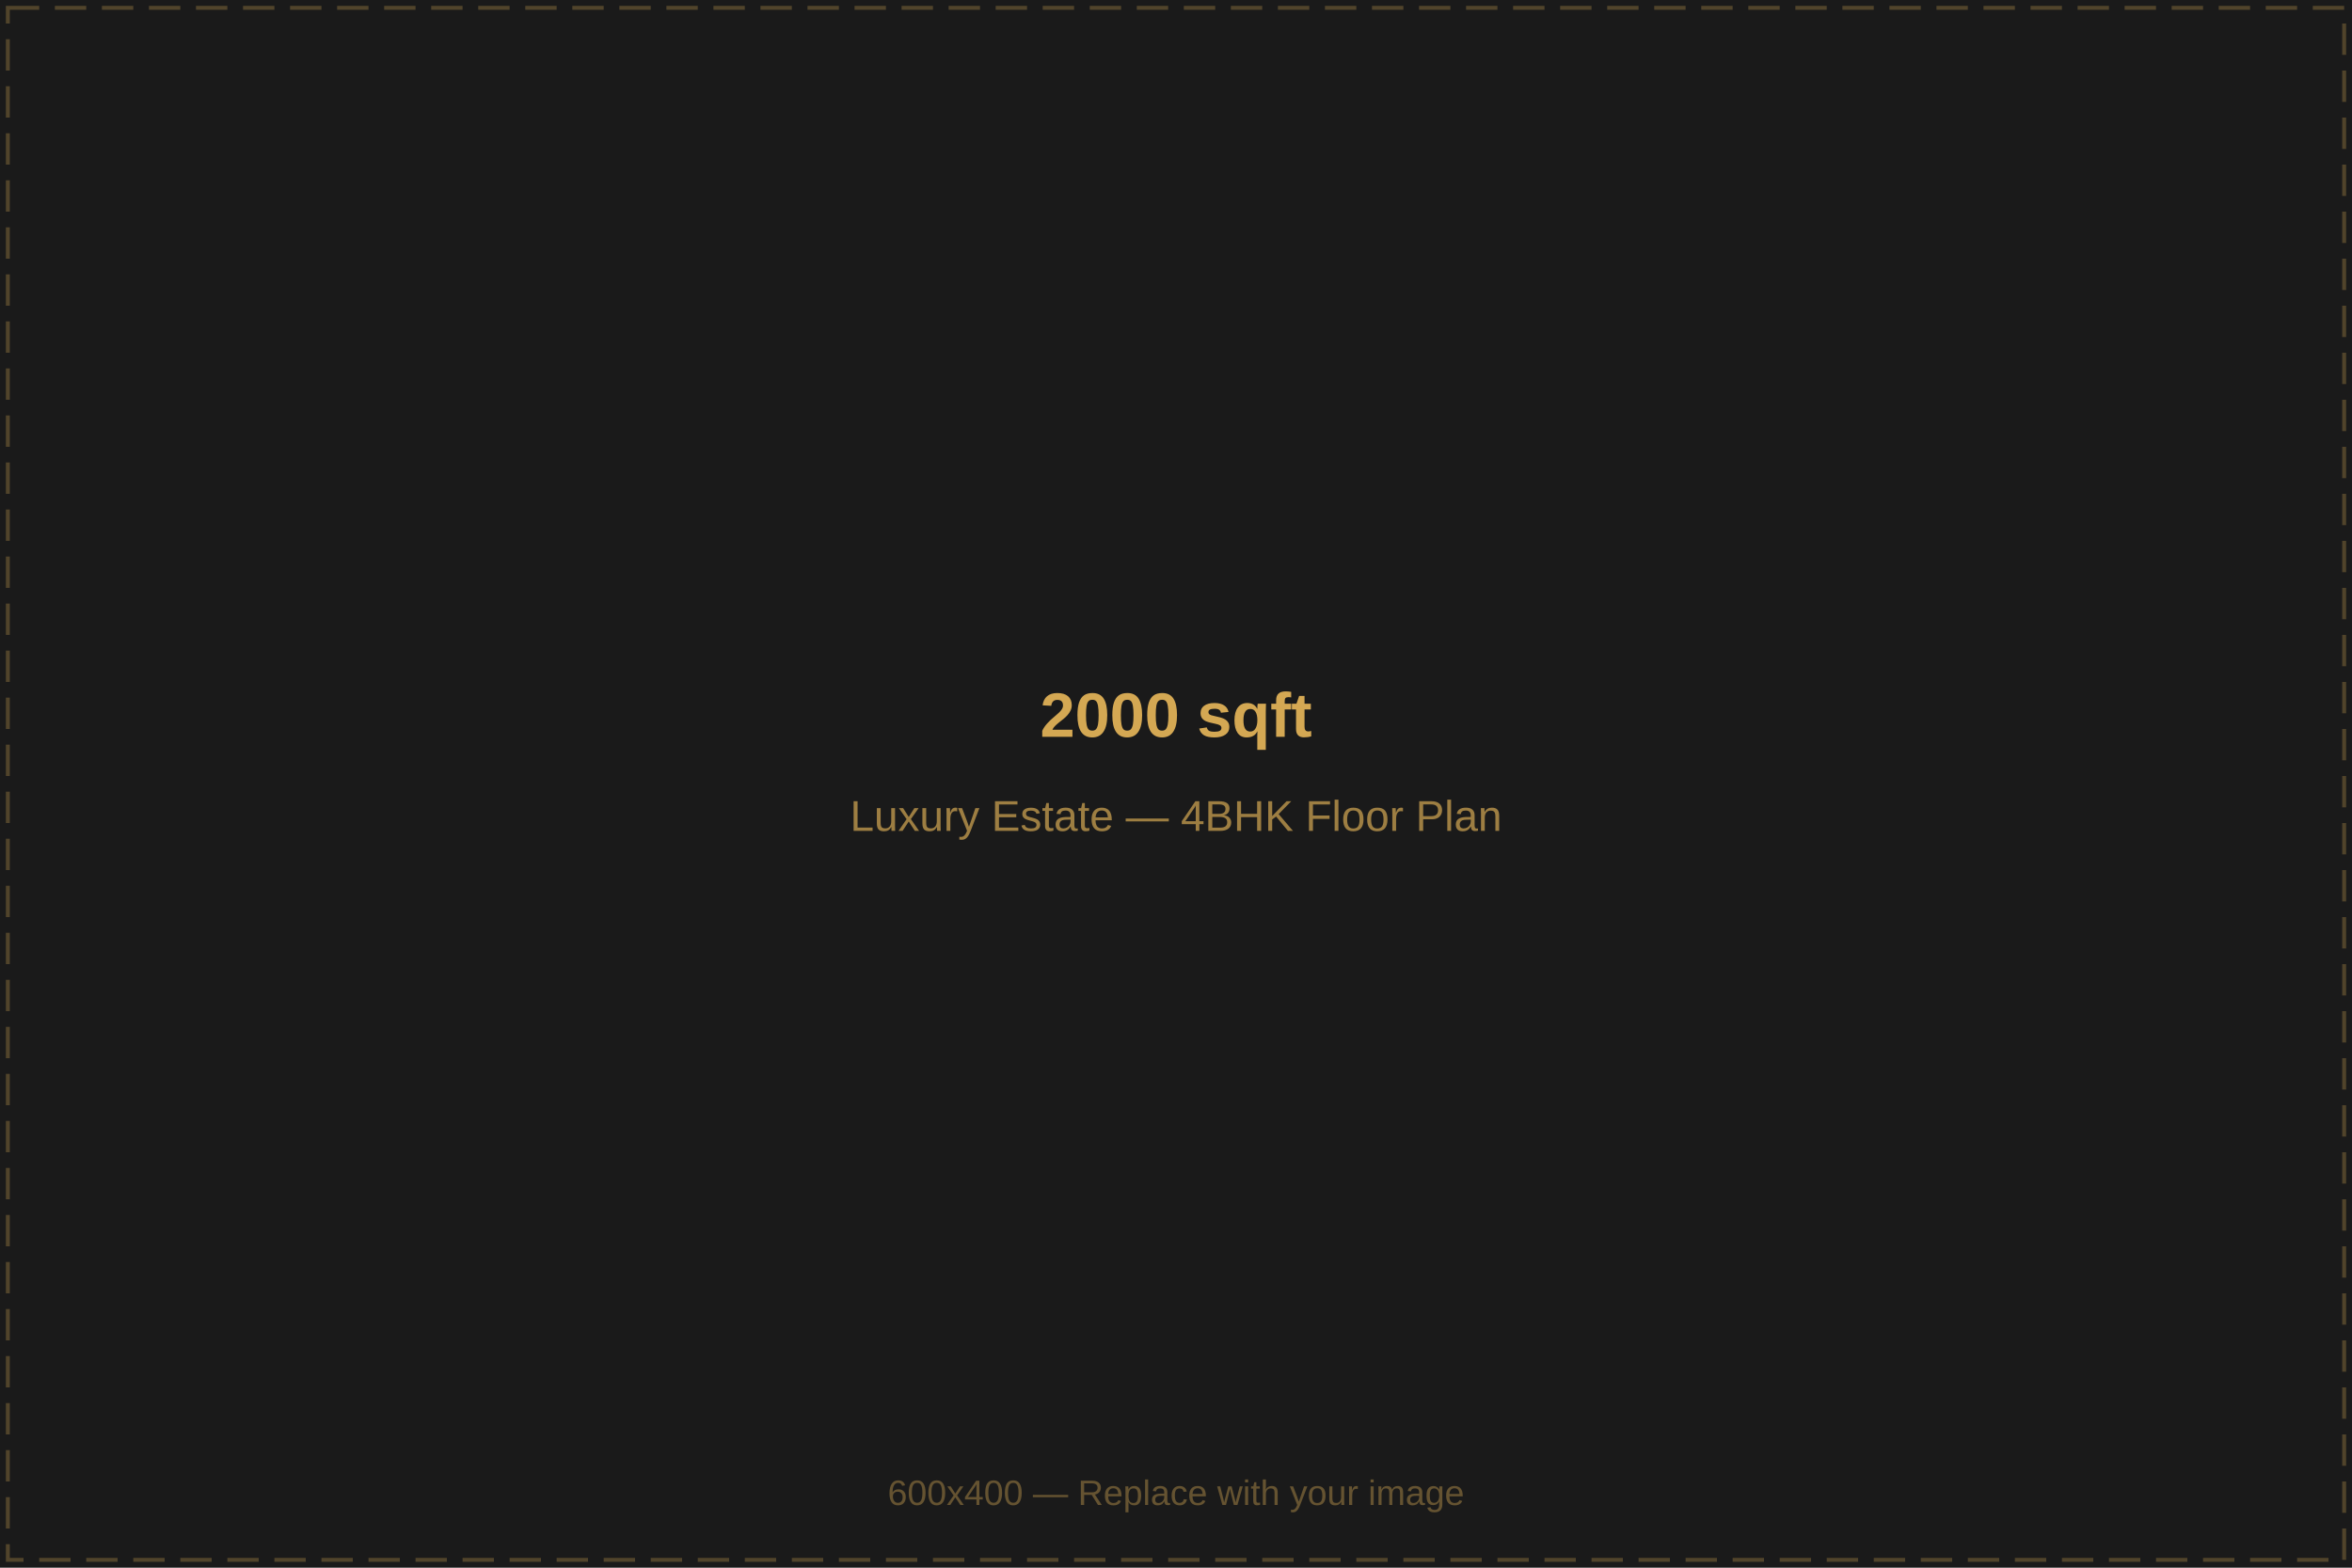
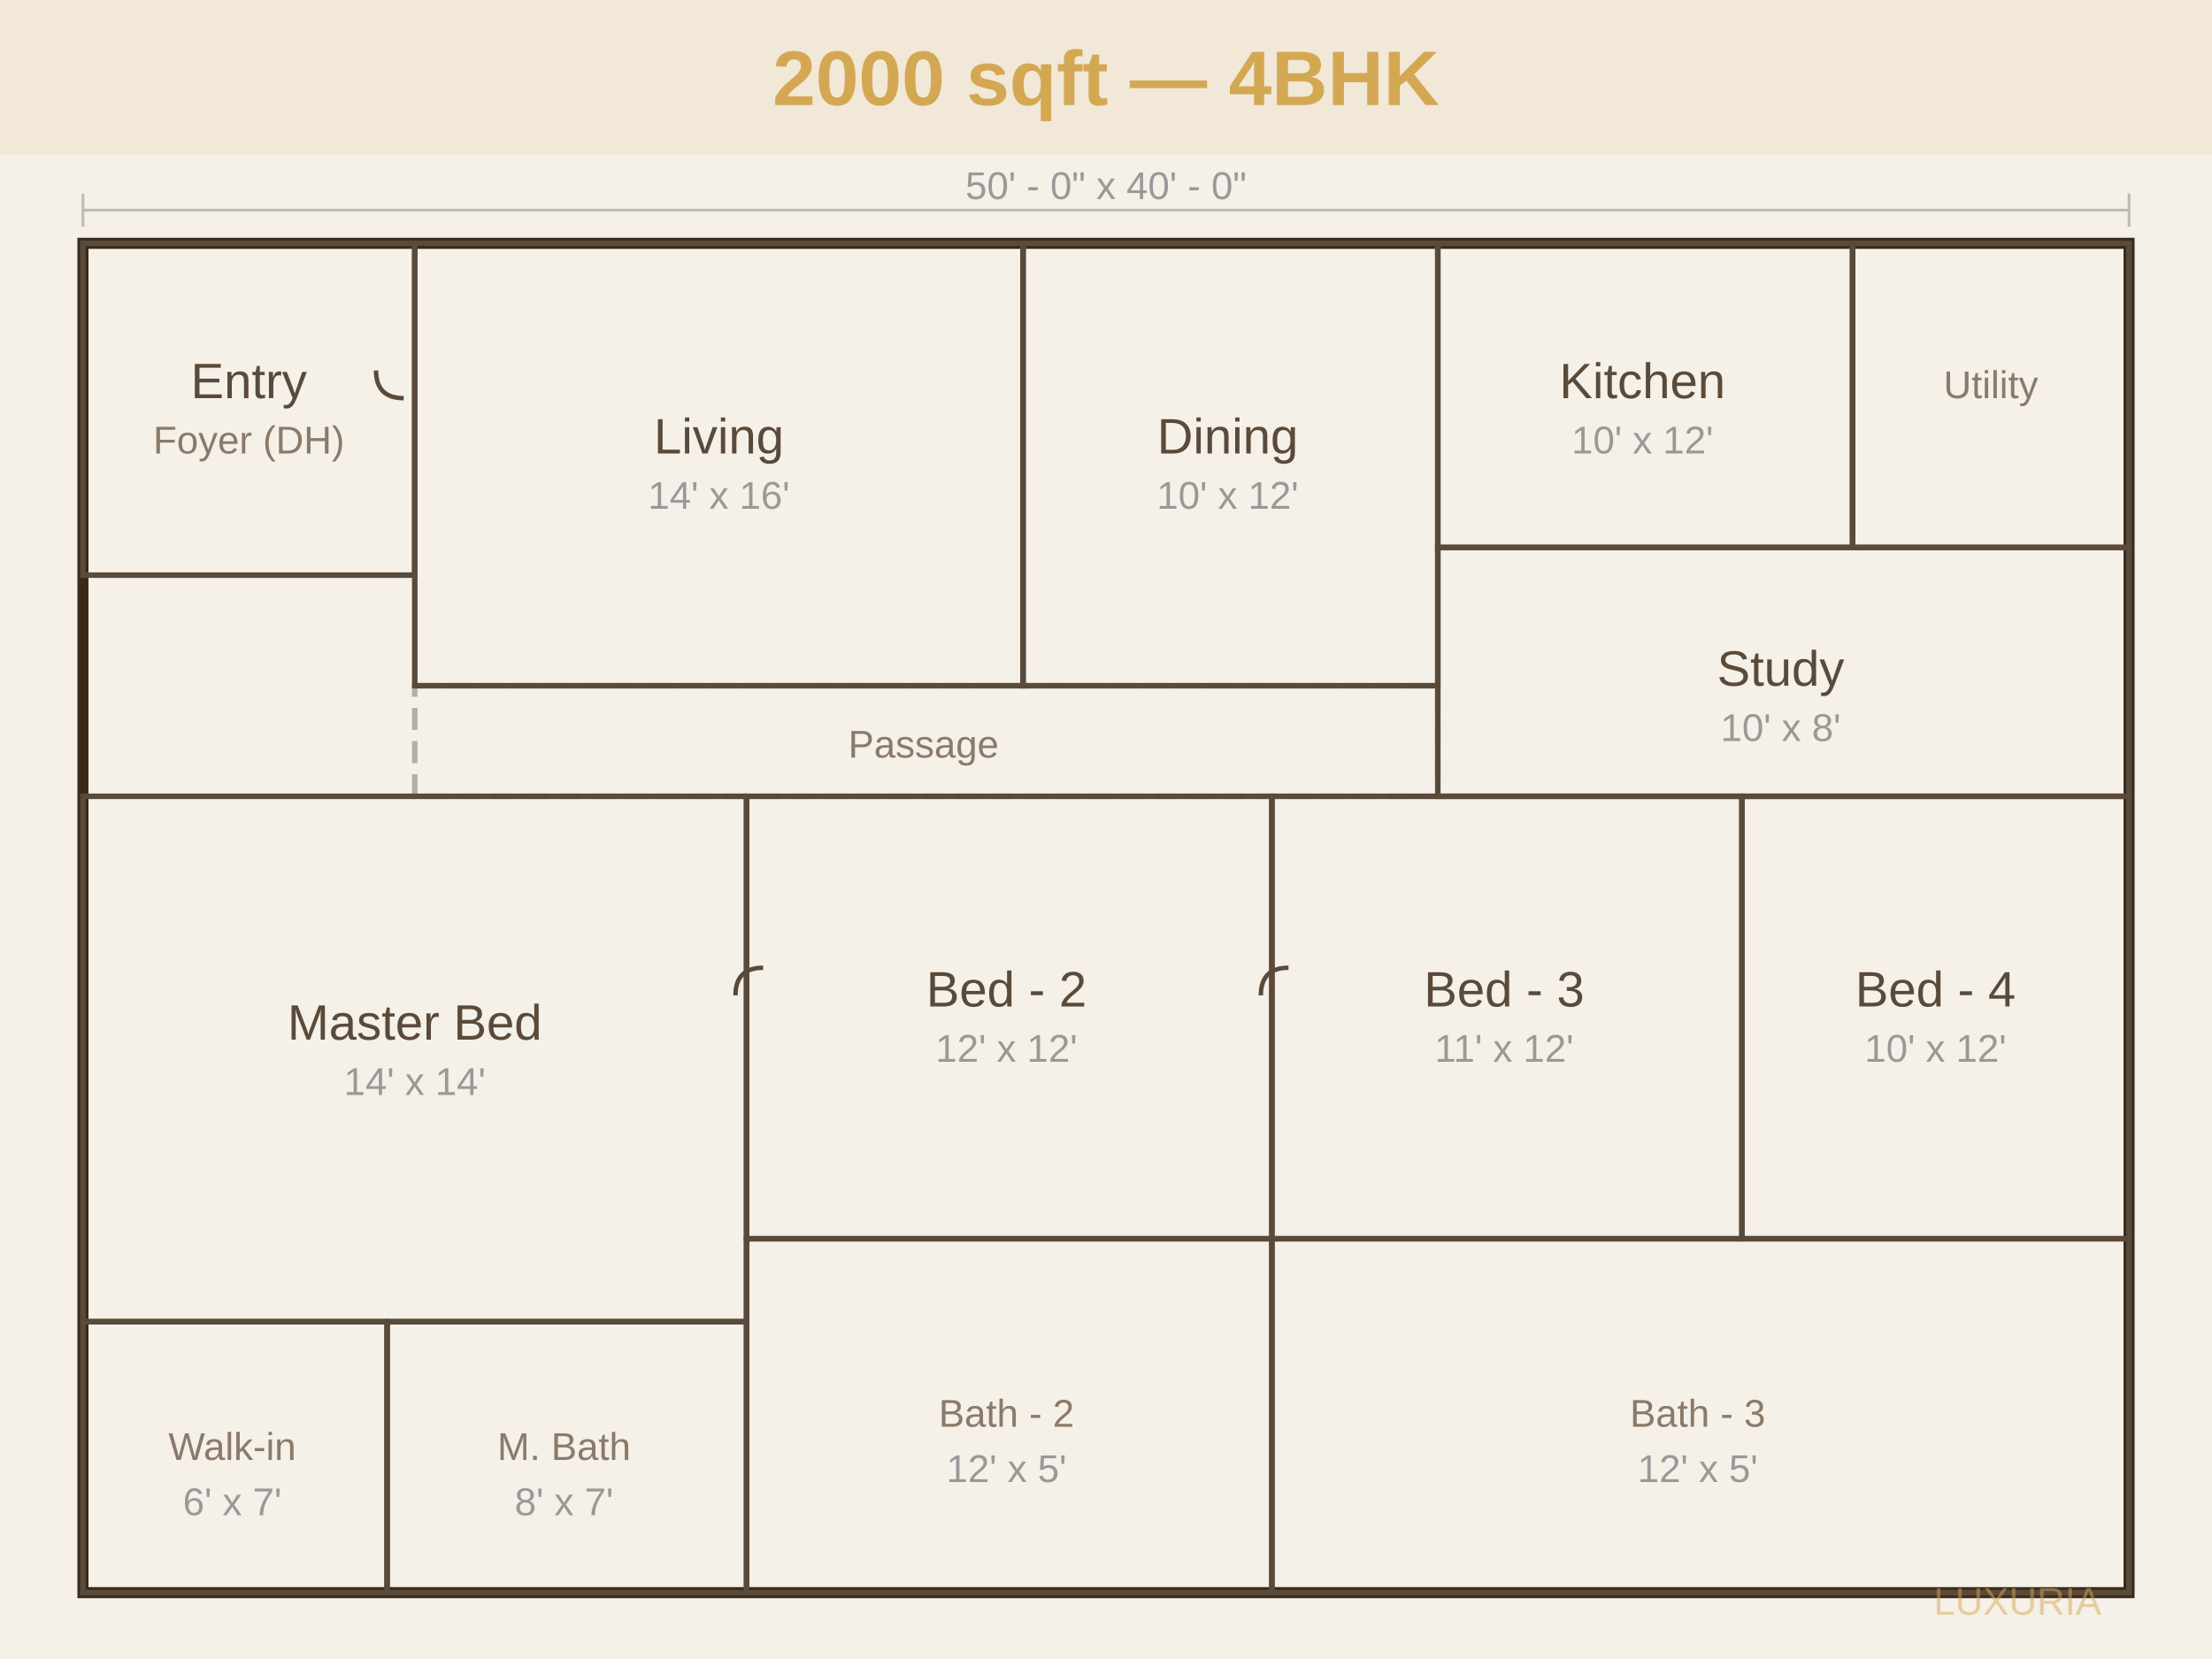
- <svg xmlns="http://www.w3.org/2000/svg" width="600" height="400" viewBox="0 0 600 400">
-   <rect width="600" height="400" fill="#1a1a1a" />
-   <rect x="2" y="2" width="596" height="396" fill="none" stroke="#d4a853" stroke-width="1" stroke-dasharray="8,4" opacity="0.3" />
-   <text x="300" y="188" text-anchor="middle" font-family="Arial,sans-serif" font-size="16" font-weight="bold" fill="#d4a853">2000 sqft</text>
-   <text x="300" y="212" text-anchor="middle" font-family="Arial,sans-serif" font-size="11" fill="#d4a853" opacity="0.7">Luxury Estate — 4BHK Floor Plan</text>
-   <text x="300" y="384" text-anchor="middle" font-family="Arial,sans-serif" font-size="9" fill="#d4a853" opacity="0.4">600x400 — Replace with your image</text>
+ <svg xmlns="http://www.w3.org/2000/svg" width="400" height="300" viewBox="0 0 400 300">
+   <defs>
+     <style>
+       .room { fill: none; stroke: #5a4a3a; stroke-width: 1; }
+       .wall { stroke: #3a2a1a; stroke-width: 2; fill: none; }
+       .label { font-family: 'Segoe UI', Arial, sans-serif; font-size: 9px; fill: #5a4a3a; text-anchor: middle; }
+       .label-sm { font-family: 'Segoe UI', Arial, sans-serif; font-size: 7px; fill: #8a7a6a; text-anchor: middle; }
+       .dim { font-family: 'Segoe UI', Arial, sans-serif; font-size: 7px; fill: #999; text-anchor: middle; }
+       .title { font-family: 'Segoe UI', Arial, sans-serif; font-size: 14px; fill: #d4a853; font-weight: 600; text-anchor: middle; }
+       .door { fill: none; stroke: #5a4a3a; stroke-width: 0.8; }
+     </style>
+   </defs>
+   <rect width="400" height="300" fill="#f5f0e8" />
+   <rect x="0" y="0" width="400" height="28" fill="#d4a853" opacity="0.12" />
+   <text x="200" y="19" class="title">2000 sqft — 4BHK</text>
+   <line x1="15" y1="38" x2="385" y2="38" stroke="#bbb" stroke-width="0.5" />
+   <line x1="15" y1="35" x2="15" y2="41" stroke="#bbb" stroke-width="0.5" />
+   <line x1="385" y1="35" x2="385" y2="41" stroke="#bbb" stroke-width="0.5" />
+   <text x="200" y="36" class="dim">50' - 0" x 40' - 0"</text>
+   <rect x="15" y="44" width="370" height="244" class="wall" />
+   <rect x="15" y="44" width="60" height="60" class="room" />
+   <text x="45" y="72" class="label">Entry</text>
+   <text x="45" y="82" class="label-sm">Foyer (DH)</text>
+   <rect x="75" y="44" width="110" height="80" class="room" />
+   <text x="130" y="82" class="label">Living</text>
+   <text x="130" y="92" class="dim">14' x 16'</text>
+   <rect x="185" y="44" width="75" height="80" class="room" />
+   <text x="222" y="82" class="label">Dining</text>
+   <text x="222" y="92" class="dim">10' x 12'</text>
+   <rect x="260" y="44" width="75" height="55" class="room" />
+   <text x="297" y="72" class="label">Kitchen</text>
+   <text x="297" y="82" class="dim">10' x 12'</text>
+   <rect x="335" y="44" width="50" height="55" class="room" />
+   <text x="360" y="72" class="label-sm">Utility</text>
+   <rect x="260" y="99" width="125" height="45" class="room" />
+   <text x="322" y="124" class="label">Study</text>
+   <text x="322" y="134" class="dim">10' x 8'</text>
+   <rect x="15" y="144" width="120" height="95" class="room" />
+   <text x="75" y="188" class="label">Master Bed</text>
+   <text x="75" y="198" class="dim">14' x 14'</text>
+   <rect x="15" y="239" width="55" height="49" class="room" />
+   <text x="42" y="264" class="label-sm">Walk-in</text>
+   <text x="42" y="274" class="dim">6' x 7'</text>
+   <rect x="70" y="239" width="65" height="49" class="room" />
+   <text x="102" y="264" class="label-sm">M. Bath</text>
+   <text x="102" y="274" class="dim">8' x 7'</text>
+   <rect x="135" y="144" width="95" height="80" class="room" />
+   <text x="182" y="182" class="label">Bed - 2</text>
+   <text x="182" y="192" class="dim">12' x 12'</text>
+   <rect x="230" y="144" width="85" height="80" class="room" />
+   <text x="272" y="182" class="label">Bed - 3</text>
+   <text x="272" y="192" class="dim">11' x 12'</text>
+   <rect x="315" y="144" width="70" height="80" class="room" />
+   <text x="350" y="182" class="label">Bed - 4</text>
+   <text x="350" y="192" class="dim">10' x 12'</text>
+   <rect x="135" y="224" width="95" height="64" class="room" />
+   <text x="182" y="258" class="label-sm">Bath - 2</text>
+   <text x="182" y="268" class="dim">12' x 5'</text>
+   <rect x="230" y="224" width="155" height="64" class="room" />
+   <text x="307" y="258" class="label-sm">Bath - 3</text>
+   <text x="307" y="268" class="dim">12' x 5'</text>
+   <rect x="75" y="124" width="185" height="20" class="room" stroke-dasharray="4,2" opacity="0.4" />
+   <text x="167" y="137" class="label-sm">Passage</text>
+   <path d="M 73 72 Q 68 72 68 67" class="door" />
+   <path d="M 133 180 Q 133 175 138 175" class="door" />
+   <path d="M 228 180 Q 228 175 233 175" class="door" />
+   <text x="380" y="292" font-family="Segoe UI, Arial, sans-serif" font-size="7" fill="#d4a853" opacity="0.5" text-anchor="end">LUXURIA</text>
</svg>
